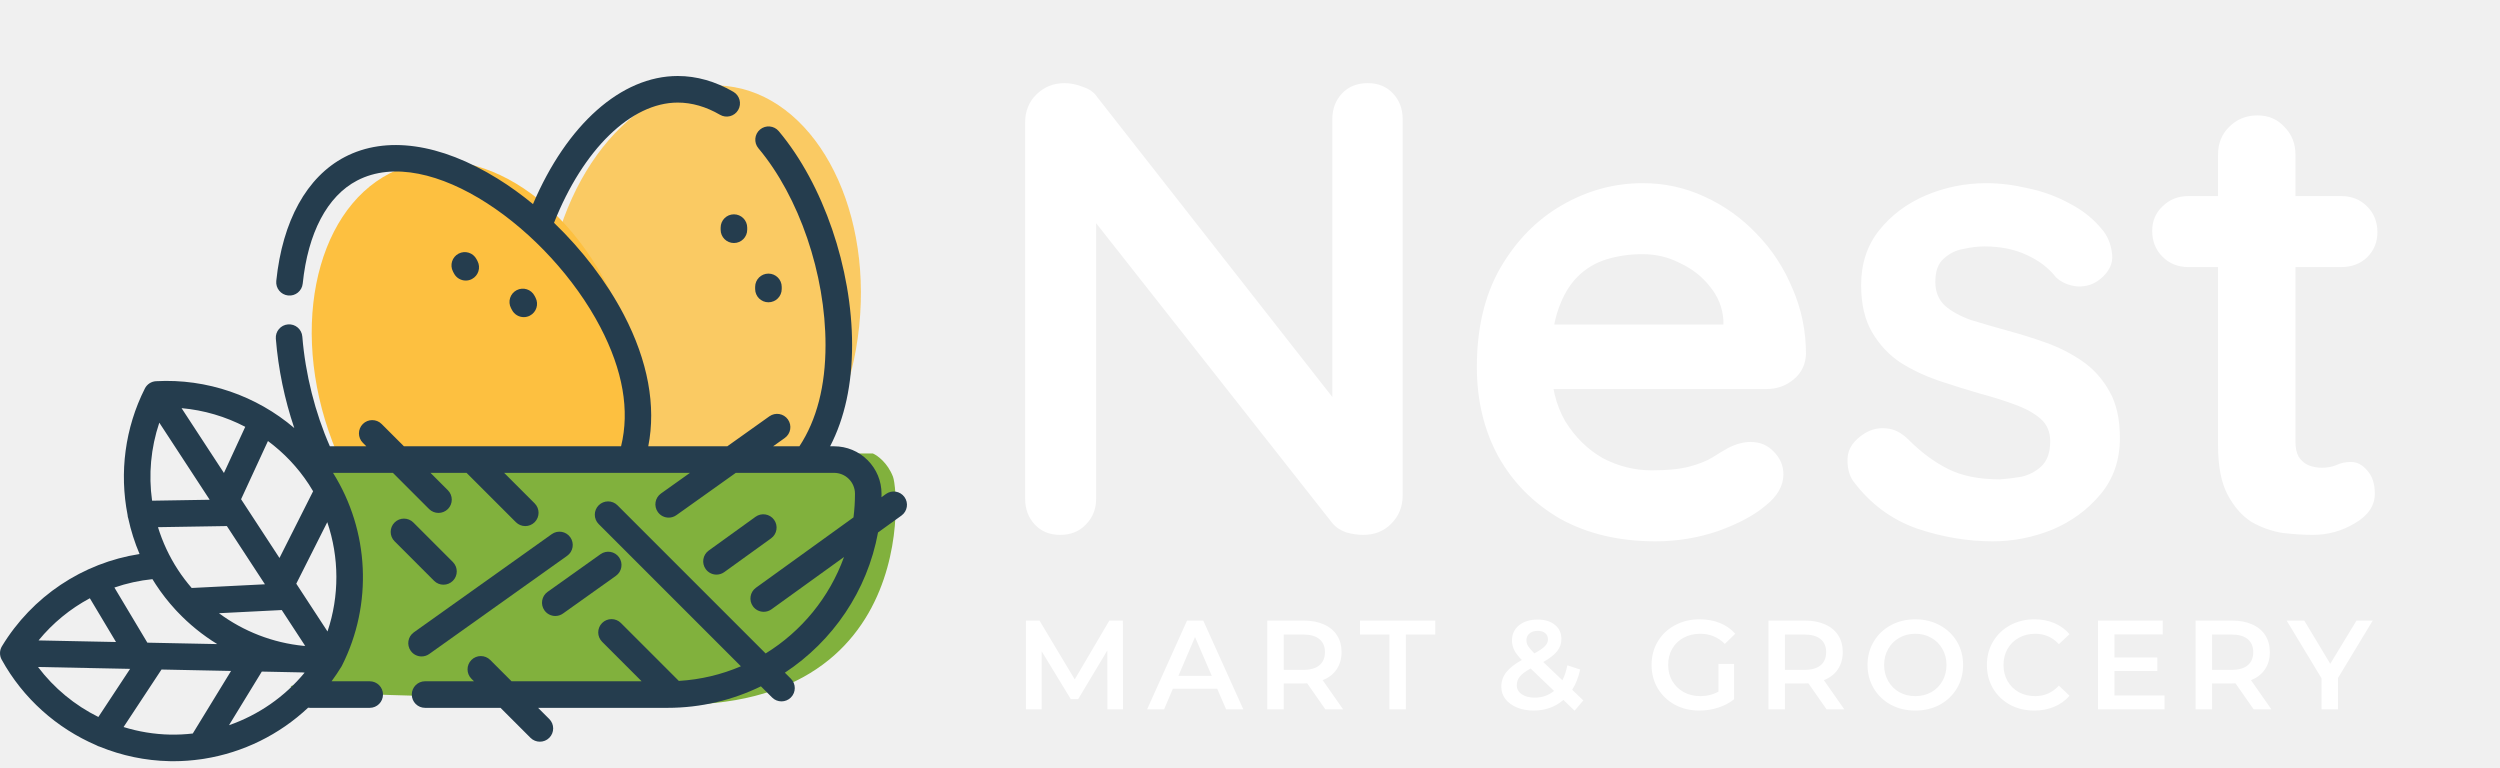
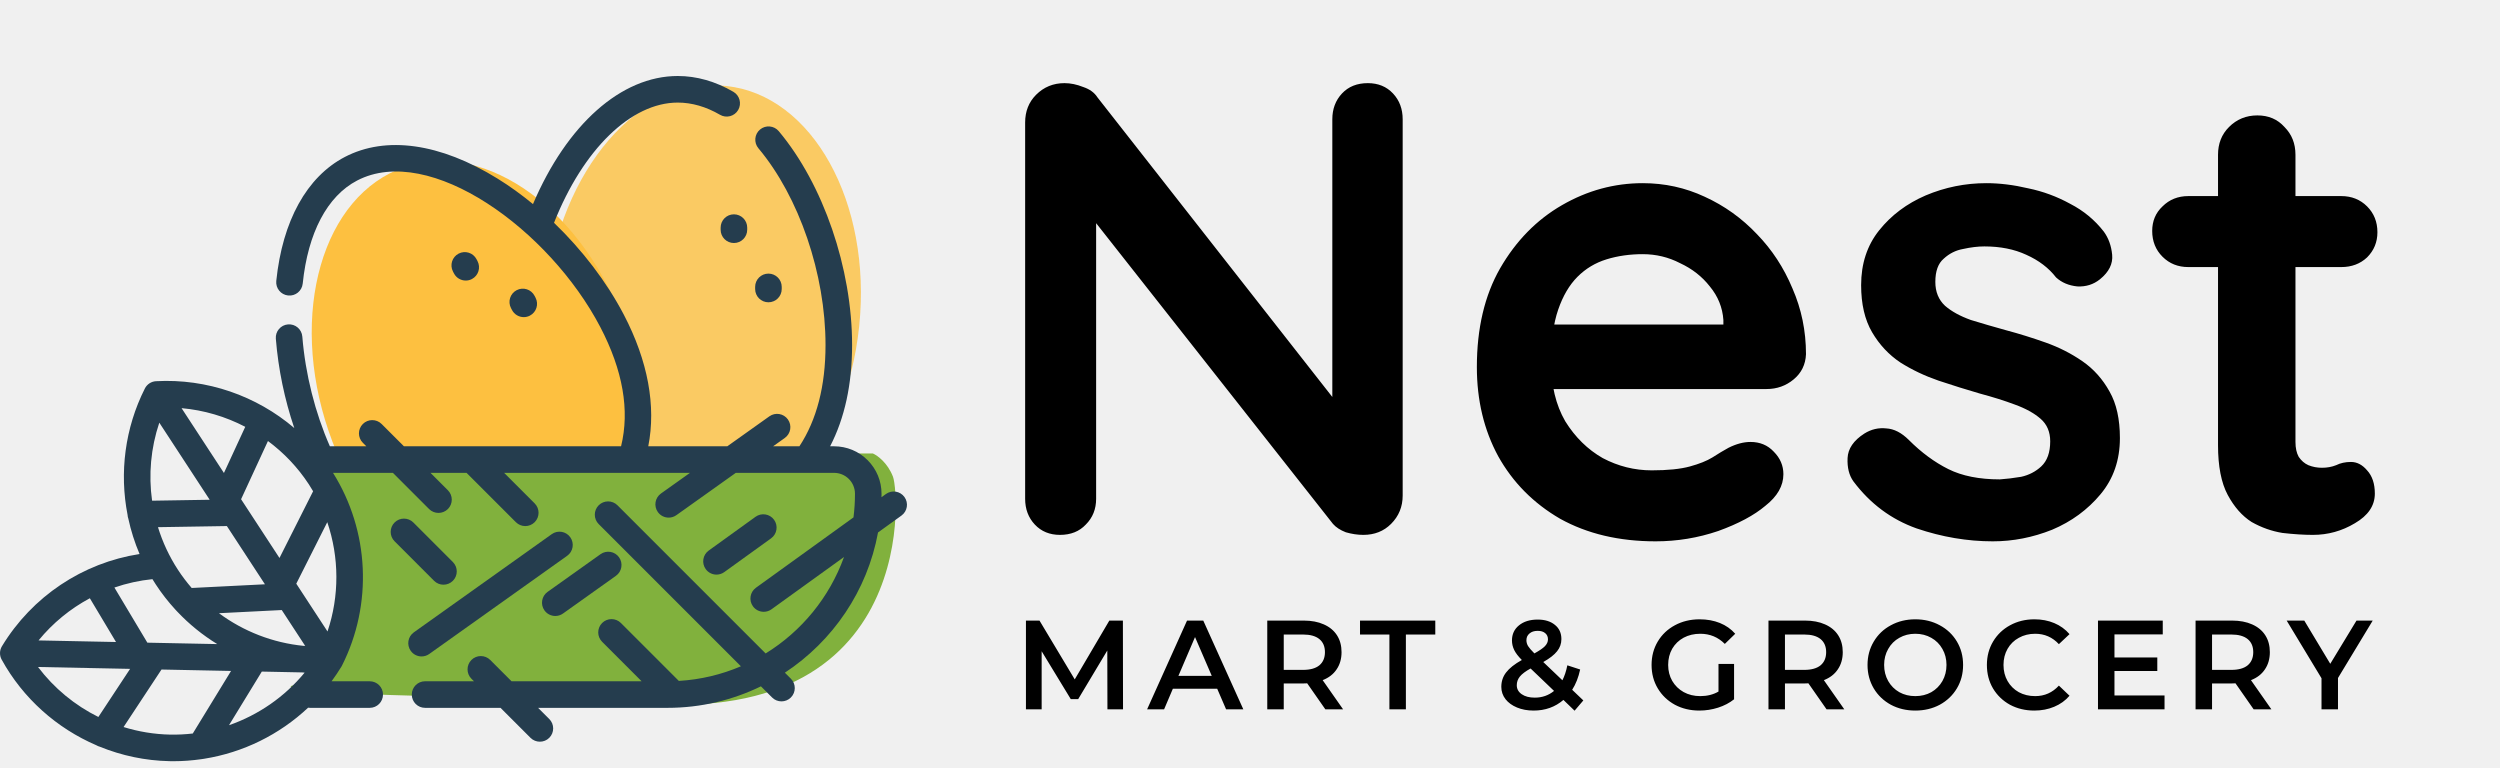
<svg xmlns="http://www.w3.org/2000/svg" width="215" height="66" viewBox="0 0 215 66" fill="none">
  <g clip-path="url(#clip0_199_5079)">
    <ellipse opacity="0.8" cx="60.443" cy="26.667" rx="13.519" ry="19.377" transform="rotate(5.91321 60.4428 26.6666)" fill="#FDC040" />
    <ellipse cx="41.055" cy="32.706" rx="13.519" ry="19.377" transform="rotate(-18.8509 41.0546 32.7057)" fill="#FDC040" />
    <path d="M27 39H75.071C75.455 39.167 76.337 39.8 76.797 41C77.373 42.5 79 64.5 51.5 60C29.862 60 24.813 59.333 25.005 59C29 58 29.5 54 30 51C30.5 48 27 39 27 39Z" fill="#81B13D" />
    <path d="M63.117 18.432C62.486 18.432 61.975 18.944 61.975 19.575V19.757C61.975 20.389 62.486 20.9 63.117 20.9C63.748 20.9 64.26 20.389 64.26 19.757V19.575C64.26 18.944 63.748 18.432 63.117 18.432Z" fill="#253D4E" />
    <path d="M66.085 23.53C65.454 23.53 64.942 24.041 64.942 24.672V24.855C64.942 25.486 65.454 25.997 66.085 25.997C66.716 25.997 67.228 25.486 67.228 24.855V24.672C67.228 24.041 66.716 23.53 66.085 23.53Z" fill="#253D4E" />
    <path d="M41.067 22.457L40.982 22.295C40.69 21.735 40 21.518 39.441 21.811C38.881 22.103 38.665 22.793 38.957 23.352L39.041 23.514C39.245 23.905 39.643 24.128 40.055 24.128C40.233 24.128 40.414 24.087 40.583 23.998C41.142 23.706 41.359 23.016 41.067 22.457Z" fill="#253D4E" />
    <path d="M46.057 25.602L45.972 25.44C45.68 24.88 44.99 24.663 44.431 24.956C43.871 25.248 43.654 25.938 43.946 26.497L44.031 26.659C44.235 27.05 44.633 27.273 45.045 27.273C45.223 27.273 45.404 27.232 45.572 27.143C46.132 26.851 46.349 26.161 46.057 25.602Z" fill="#253D4E" />
    <path d="M38.947 48.334L35.549 44.935C35.102 44.489 34.379 44.489 33.933 44.935C33.487 45.381 33.487 46.105 33.933 46.551L37.331 49.95C37.554 50.173 37.847 50.284 38.139 50.284C38.431 50.284 38.724 50.173 38.947 49.95C39.393 49.503 39.393 48.78 38.947 48.334Z" fill="#253D4E" />
    <path d="M49.045 46.205C48.68 45.691 47.967 45.57 47.452 45.936L35.591 54.381C35.077 54.746 34.957 55.46 35.323 55.974C35.546 56.287 35.898 56.454 36.255 56.454C36.484 56.454 36.716 56.385 36.916 56.242L48.777 47.798C49.291 47.432 49.411 46.719 49.045 46.205Z" fill="#253D4E" />
    <path d="M53.239 47.928C52.873 47.414 52.16 47.294 51.645 47.66L47.092 50.901C46.578 51.267 46.458 51.981 46.824 52.495C47.047 52.808 47.399 52.975 47.756 52.975C47.985 52.975 48.217 52.906 48.418 52.763L52.97 49.521C53.484 49.156 53.604 48.442 53.239 47.928Z" fill="#253D4E" />
    <path d="M77.784 42.744C77.415 42.232 76.701 42.116 76.189 42.485L75.808 42.76C75.81 42.662 75.812 42.564 75.812 42.466C75.812 41.376 75.388 40.35 74.616 39.575C73.844 38.805 72.818 38.381 71.728 38.381H71.39C72.644 35.958 73.28 33.041 73.28 29.673C73.28 23.068 70.804 15.848 66.973 11.28C66.567 10.797 65.847 10.734 65.363 11.139C64.88 11.545 64.817 12.266 65.222 12.749C68.729 16.93 70.995 23.573 70.995 29.673C70.995 33.188 70.24 36.114 68.749 38.381H66.487L67.492 37.666C68.007 37.3 68.126 36.586 67.76 36.072C67.395 35.558 66.681 35.438 66.167 35.804L62.547 38.381H55.751C56.436 34.912 55.722 31.036 53.653 27.071C52.171 24.234 50.066 21.488 47.646 19.162C50.139 12.856 54.265 8.822 58.286 8.822C59.5 8.822 60.724 9.175 61.922 9.872C62.468 10.189 63.167 10.004 63.484 9.458C63.801 8.913 63.616 8.213 63.071 7.896C61.519 6.994 59.909 6.536 58.286 6.536C53.422 6.536 48.745 10.716 45.837 17.552C44.846 16.737 43.82 15.995 42.774 15.35C37.852 12.31 33.191 11.654 29.65 13.502C26.384 15.209 24.293 18.993 23.76 24.158C23.695 24.786 24.151 25.347 24.779 25.412C25.408 25.478 25.968 25.02 26.033 24.393C26.484 20.016 28.145 16.867 30.708 15.528C36.949 12.27 47.255 19.757 51.627 28.129C53.571 31.853 54.169 35.297 53.412 38.381H40.602C40.599 38.381 40.596 38.381 40.593 38.381H34.738L32.82 36.464C32.374 36.018 31.65 36.018 31.204 36.464C30.758 36.91 30.758 37.633 31.204 38.08L31.506 38.381H28.369C27.096 35.489 26.259 32.167 26 28.945C25.949 28.316 25.399 27.846 24.77 27.898C24.14 27.948 23.672 28.499 23.722 29.128C23.933 31.747 24.474 34.352 25.308 36.811C22.051 34.036 17.798 32.545 13.418 32.783C13.01 32.805 12.645 33.044 12.46 33.408C10.742 36.811 10.259 40.651 10.972 44.288C10.978 44.398 11 44.504 11.036 44.603C11.26 45.641 11.583 46.66 12.002 47.646C7.111 48.405 2.769 51.287 0.165 55.581C-0.046 55.931 -0.055 56.367 0.142 56.725C1.983 60.066 4.885 62.633 8.294 64.096C8.385 64.149 8.48 64.19 8.578 64.216C10.461 64.983 12.491 65.417 14.579 65.46C14.693 65.463 14.806 65.464 14.921 65.464C15.733 65.464 16.538 65.402 17.332 65.287C17.406 65.282 17.481 65.273 17.553 65.254C20.911 64.72 24.033 63.178 26.498 60.861C26.554 60.869 26.611 60.875 26.669 60.875H31.796C32.427 60.875 32.938 60.364 32.938 59.732C32.938 59.101 32.427 58.59 31.796 58.59H28.515C28.815 58.183 29.099 57.763 29.364 57.326C29.372 57.313 29.378 57.299 29.386 57.285C29.393 57.273 29.401 57.262 29.407 57.249C32.069 51.977 31.767 45.653 28.64 40.666H33.791L36.901 43.777C37.125 44 37.417 44.111 37.709 44.111C38.002 44.111 38.294 44 38.518 43.777C38.964 43.331 38.964 42.607 38.518 42.161L37.023 40.666H40.124L44.366 44.908C44.589 45.131 44.882 45.243 45.174 45.243C45.466 45.243 45.759 45.131 45.982 44.908C46.428 44.462 46.428 43.738 45.982 43.292L43.356 40.666H54.271C54.272 40.666 54.273 40.667 54.275 40.667C54.276 40.667 54.277 40.666 54.278 40.666H59.338L56.843 42.442C56.329 42.808 56.209 43.522 56.575 44.036C56.798 44.349 57.15 44.516 57.507 44.516C57.736 44.516 57.968 44.447 58.169 44.304L63.278 40.666H69.345C69.345 40.666 69.346 40.666 69.347 40.666C69.347 40.666 69.348 40.666 69.349 40.666H71.729C72.209 40.666 72.662 40.853 73.001 41.191C73.341 41.532 73.528 41.985 73.528 42.465C73.528 43.153 73.484 43.831 73.4 44.496L65.011 50.546C64.499 50.915 64.383 51.629 64.752 52.141C64.976 52.451 65.325 52.615 65.68 52.615C65.912 52.615 66.145 52.545 66.347 52.4L72.584 47.903C71.338 51.37 68.936 54.29 65.845 56.197L53.103 43.455C52.657 43.009 51.934 43.009 51.487 43.455C51.041 43.902 51.041 44.625 51.487 45.071L63.717 57.301C62.061 58.009 60.263 58.446 58.38 58.559L53.398 53.578C52.952 53.132 52.229 53.132 51.782 53.578C51.336 54.024 51.336 54.748 51.783 55.194L55.178 58.589H43.992L42.159 56.756C41.713 56.31 40.99 56.31 40.543 56.756C40.097 57.203 40.097 57.926 40.543 58.372L40.761 58.589H36.556C35.925 58.589 35.413 59.101 35.413 59.732C35.413 60.363 35.925 60.875 36.556 60.875H43.045L45.622 63.452C45.845 63.675 46.138 63.786 46.43 63.786C46.722 63.786 47.015 63.675 47.238 63.452C47.684 63.005 47.684 62.282 47.238 61.836L46.277 60.875H57.401C60.282 60.875 63.01 60.209 65.44 59.025L66.4 59.984C66.623 60.208 66.915 60.319 67.208 60.319C67.5 60.319 67.793 60.208 68.016 59.984C68.462 59.538 68.462 58.815 68.016 58.368L67.499 57.851C71.618 55.139 74.589 50.82 75.51 45.792L77.526 44.339C78.037 43.97 78.153 43.256 77.784 42.744ZM26.56 41.651C26.688 41.847 26.809 42.047 26.927 42.248L24.035 47.986L20.733 42.933L23.044 37.928C24.409 38.939 25.606 40.192 26.56 41.651ZM22.784 50.249L16.485 50.566C16.06 50.076 15.665 49.556 15.306 49.006C14.554 47.856 13.981 46.62 13.586 45.337L19.511 45.241L22.784 50.249ZM21.091 36.706L19.258 40.676L15.614 35.101C17.541 35.272 19.401 35.825 21.091 36.706ZM13.7 36.35L18.033 42.979L13.079 43.06C12.765 40.823 12.969 38.522 13.7 36.35ZM13.11 49.807C13.202 49.958 13.296 50.108 13.393 50.256C13.9 51.033 14.468 51.758 15.086 52.43C15.131 52.489 15.182 52.543 15.237 52.592C16.263 53.679 17.424 54.619 18.684 55.392L12.673 55.269L9.839 50.528C10.888 50.166 11.985 49.922 13.11 49.807ZM7.727 51.449L9.977 55.213L3.315 55.076C4.543 53.577 6.045 52.348 7.727 51.449ZM8.46 61.66C6.436 60.656 4.65 59.19 3.27 57.361L11.188 57.523L8.46 61.66ZM16.579 63.082C15.935 63.156 15.282 63.189 14.625 63.176C13.252 63.147 11.908 62.923 10.627 62.525L13.889 57.579L19.87 57.702L16.579 63.082ZM19.694 62.368L22.516 57.756L25.985 57.828C26.056 57.834 26.127 57.839 26.199 57.845C24.48 59.932 22.218 61.491 19.694 62.368ZM26.118 55.545C23.467 55.285 20.946 54.302 18.83 52.736L24.231 52.464L26.246 55.548L26.118 55.545ZM28.166 54.307L25.48 50.197L28.146 44.907C29.177 47.936 29.195 51.25 28.166 54.307Z" fill="#253D4E" />
    <path d="M66.571 44.703C66.202 44.191 65.488 44.075 64.976 44.444L60.95 47.347C60.438 47.717 60.322 48.431 60.691 48.943C60.915 49.252 61.264 49.417 61.619 49.417C61.851 49.417 62.084 49.347 62.287 49.201L66.313 46.298C66.825 45.929 66.94 45.215 66.571 44.703Z" fill="#253D4E" />
  </g>
-   <path d="M95.239 61L95.228 55.942L92.722 60.128H92.089L89.582 56.008V61H88.231V53.37H89.397L92.427 58.428L95.403 53.37H96.569L96.58 61H95.239ZM104.68 59.234H100.865L100.113 61H98.652L102.085 53.37H103.481L106.925 61H105.443L104.68 59.234ZM104.211 58.122L102.772 54.787L101.344 58.122H104.211ZM113.978 61L112.419 58.766C112.353 58.773 112.255 58.776 112.125 58.776H110.402V61H108.985V53.37H112.125C112.786 53.37 113.36 53.479 113.847 53.697C114.341 53.915 114.719 54.227 114.98 54.634C115.242 55.041 115.373 55.525 115.373 56.084C115.373 56.658 115.231 57.152 114.948 57.566C114.672 57.981 114.272 58.289 113.749 58.493L115.504 61H113.978ZM113.945 56.084C113.945 55.597 113.785 55.223 113.465 54.961C113.146 54.7 112.677 54.569 112.059 54.569H110.402V57.61H112.059C112.677 57.61 113.146 57.479 113.465 57.218C113.785 56.949 113.945 56.571 113.945 56.084ZM119.489 54.569H116.961V53.37H123.435V54.569H120.906V61H119.489V54.569ZM135.414 61.12L134.454 60.193C133.742 60.804 132.888 61.109 131.893 61.109C131.362 61.109 130.886 61.022 130.465 60.847C130.044 60.673 129.713 60.433 129.473 60.128C129.233 59.816 129.113 59.463 129.113 59.071C129.113 58.598 129.251 58.184 129.528 57.828C129.804 57.465 130.254 57.109 130.879 56.76C130.574 56.455 130.356 56.171 130.225 55.91C130.094 55.641 130.029 55.365 130.029 55.081C130.029 54.544 130.229 54.111 130.629 53.784C131.035 53.45 131.573 53.283 132.242 53.283C132.859 53.283 133.354 53.435 133.724 53.741C134.095 54.038 134.28 54.446 134.28 54.961C134.28 55.354 134.156 55.703 133.909 56.008C133.67 56.313 133.274 56.622 132.721 56.934L134.367 58.504C134.549 58.148 134.691 57.719 134.792 57.218L135.893 57.577C135.748 58.253 135.519 58.834 135.207 59.321L136.166 60.237L135.414 61.12ZM132.242 54.253C131.944 54.253 131.708 54.329 131.533 54.482C131.359 54.627 131.272 54.82 131.272 55.059C131.272 55.234 131.319 55.401 131.413 55.561C131.508 55.714 131.689 55.924 131.958 56.193C132.394 55.953 132.696 55.746 132.863 55.572C133.037 55.39 133.125 55.194 133.125 54.983C133.125 54.758 133.045 54.58 132.885 54.449C132.732 54.318 132.518 54.253 132.242 54.253ZM131.991 59.997C132.623 59.997 133.175 59.805 133.648 59.419L131.631 57.49C131.195 57.73 130.886 57.962 130.705 58.188C130.53 58.406 130.443 58.653 130.443 58.929C130.443 59.249 130.585 59.507 130.868 59.703C131.152 59.899 131.526 59.997 131.991 59.997ZM147.79 57.098H149.13V60.139C148.738 60.451 148.28 60.691 147.757 60.858C147.234 61.025 146.696 61.109 146.144 61.109C145.366 61.109 144.665 60.942 144.04 60.608C143.415 60.266 142.925 59.797 142.569 59.202C142.213 58.606 142.035 57.934 142.035 57.185C142.035 56.437 142.213 55.764 142.569 55.169C142.925 54.573 143.415 54.108 144.04 53.773C144.672 53.432 145.381 53.261 146.166 53.261C146.805 53.261 147.386 53.366 147.91 53.577C148.433 53.788 148.872 54.097 149.229 54.504L148.335 55.376C147.753 54.794 147.052 54.504 146.231 54.504C145.693 54.504 145.214 54.616 144.792 54.842C144.378 55.067 144.051 55.383 143.811 55.79C143.579 56.197 143.462 56.662 143.462 57.185C143.462 57.694 143.579 58.151 143.811 58.558C144.051 58.965 144.378 59.285 144.792 59.518C145.214 59.75 145.69 59.866 146.22 59.866C146.816 59.866 147.339 59.736 147.79 59.474V57.098ZM157.082 61L155.523 58.766C155.457 58.773 155.359 58.776 155.229 58.776H153.506V61H152.089V53.37H155.229C155.89 53.37 156.464 53.479 156.951 53.697C157.445 53.915 157.823 54.227 158.084 54.634C158.346 55.041 158.477 55.525 158.477 56.084C158.477 56.658 158.335 57.152 158.052 57.566C157.775 57.981 157.376 58.289 156.853 58.493L158.608 61H157.082ZM157.049 56.084C157.049 55.597 156.889 55.223 156.569 54.961C156.249 54.7 155.781 54.569 155.163 54.569H153.506V57.61H155.163C155.781 57.61 156.249 57.479 156.569 57.218C156.889 56.949 157.049 56.571 157.049 56.084ZM164.716 61.109C163.939 61.109 163.238 60.942 162.613 60.608C161.988 60.266 161.497 59.797 161.141 59.202C160.785 58.598 160.607 57.926 160.607 57.185C160.607 56.444 160.785 55.775 161.141 55.179C161.497 54.576 161.988 54.108 162.613 53.773C163.238 53.432 163.939 53.261 164.716 53.261C165.494 53.261 166.195 53.432 166.82 53.773C167.445 54.108 167.936 54.573 168.292 55.169C168.648 55.764 168.826 56.437 168.826 57.185C168.826 57.934 168.648 58.606 168.292 59.202C167.936 59.797 167.445 60.266 166.82 60.608C166.195 60.942 165.494 61.109 164.716 61.109ZM164.716 59.866C165.225 59.866 165.683 59.754 166.09 59.529C166.497 59.296 166.816 58.976 167.049 58.569C167.282 58.155 167.398 57.694 167.398 57.185C167.398 56.676 167.282 56.218 167.049 55.812C166.816 55.397 166.497 55.078 166.09 54.852C165.683 54.62 165.225 54.504 164.716 54.504C164.208 54.504 163.75 54.62 163.343 54.852C162.936 55.078 162.616 55.397 162.384 55.812C162.151 56.218 162.035 56.676 162.035 57.185C162.035 57.694 162.151 58.155 162.384 58.569C162.616 58.976 162.936 59.296 163.343 59.529C163.75 59.754 164.208 59.866 164.716 59.866ZM174.949 61.109C174.179 61.109 173.481 60.942 172.856 60.608C172.239 60.266 171.752 59.797 171.396 59.202C171.047 58.606 170.873 57.934 170.873 57.185C170.873 56.437 171.051 55.764 171.407 55.169C171.763 54.573 172.25 54.108 172.867 53.773C173.492 53.432 174.19 53.261 174.96 53.261C175.585 53.261 176.156 53.37 176.671 53.588C177.187 53.806 177.623 54.122 177.979 54.536L177.064 55.397C176.512 54.801 175.832 54.504 175.026 54.504C174.502 54.504 174.034 54.62 173.619 54.852C173.205 55.078 172.882 55.394 172.649 55.801C172.417 56.208 172.301 56.669 172.301 57.185C172.301 57.701 172.417 58.162 172.649 58.569C172.882 58.976 173.205 59.296 173.619 59.529C174.034 59.754 174.502 59.866 175.026 59.866C175.832 59.866 176.512 59.565 177.064 58.962L177.979 59.834C177.623 60.248 177.184 60.564 176.661 60.782C176.145 61 175.574 61.109 174.949 61.109ZM186.15 59.812V61H180.427V53.37H185.997V54.558H181.844V56.542H185.528V57.708H181.844V59.812H186.15ZM193.812 61L192.253 58.766C192.187 58.773 192.089 58.776 191.959 58.776H190.236V61H188.819V53.37H191.959C192.62 53.37 193.194 53.479 193.681 53.697C194.175 53.915 194.553 54.227 194.814 54.634C195.076 55.041 195.207 55.525 195.207 56.084C195.207 56.658 195.065 57.152 194.782 57.566C194.506 57.981 194.106 58.289 193.583 58.493L195.338 61H193.812ZM193.779 56.084C193.779 55.597 193.619 55.223 193.299 54.961C192.98 54.7 192.511 54.569 191.893 54.569H190.236V57.61H191.893C192.511 57.61 192.98 57.479 193.299 57.218C193.619 56.949 193.779 56.571 193.779 56.084ZM201.067 58.308V61H199.65V58.33L196.653 53.37H198.168L200.403 57.087L202.659 53.37H204.054L201.067 58.308Z" fill="white" />
-   <path d="M117.633 7.15C118.521 7.15 119.243 7.446 119.798 8.038C120.353 8.63 120.63 9.37 120.63 10.258V42.614C120.63 43.577 120.297 44.391 119.631 45.056C119.002 45.685 118.207 46 117.245 46C116.764 46 116.264 45.926 115.746 45.778C115.265 45.593 114.895 45.352 114.636 45.056L92.825 17.362L94.267 16.474V42.892C94.267 43.78 93.972 44.52 93.379 45.112C92.825 45.704 92.085 46 91.159 46C90.272 46 89.55 45.704 88.995 45.112C88.44 44.52 88.162 43.78 88.162 42.892V10.536C88.162 9.573 88.477 8.778 89.106 8.149C89.772 7.483 90.586 7.15 91.548 7.15C92.066 7.15 92.603 7.261 93.157 7.483C93.713 7.668 94.12 7.964 94.379 8.371L115.524 35.344L114.58 36.01V10.258C114.58 9.37 114.858 8.63 115.413 8.038C115.968 7.446 116.708 7.15 117.633 7.15ZM142.383 46.555C139.238 46.555 136.5 45.907 134.169 44.612C131.875 43.281 130.099 41.486 128.841 39.229C127.62 36.972 127.01 34.419 127.01 31.57C127.01 28.24 127.676 25.41 129.008 23.078C130.377 20.71 132.153 18.898 134.336 17.64C136.519 16.381 138.831 15.752 141.273 15.752C143.16 15.752 144.936 16.141 146.601 16.918C148.303 17.695 149.802 18.768 151.097 20.137C152.392 21.469 153.409 23.023 154.149 24.799C154.926 26.575 155.315 28.462 155.315 30.46C155.278 31.348 154.926 32.069 154.26 32.624C153.594 33.179 152.817 33.457 151.929 33.457H130.728L129.063 27.907H149.432L148.211 29.017V27.518C148.137 26.445 147.748 25.483 147.045 24.633C146.379 23.782 145.528 23.116 144.492 22.634C143.493 22.116 142.42 21.858 141.273 21.858C140.163 21.858 139.127 22.006 138.165 22.302C137.203 22.598 136.371 23.097 135.668 23.8C134.965 24.503 134.41 25.447 134.003 26.631C133.596 27.814 133.392 29.313 133.392 31.126C133.392 33.124 133.799 34.826 134.613 36.232C135.464 37.601 136.537 38.656 137.832 39.395C139.164 40.099 140.57 40.45 142.05 40.45C143.419 40.45 144.511 40.339 145.325 40.117C146.139 39.895 146.786 39.636 147.267 39.34C147.785 39.007 148.248 38.73 148.655 38.508C149.321 38.175 149.95 38.008 150.542 38.008C151.356 38.008 152.022 38.285 152.54 38.84C153.095 39.395 153.372 40.043 153.372 40.783C153.372 41.782 152.854 42.688 151.818 43.502C150.856 44.316 149.506 45.038 147.767 45.667C146.028 46.259 144.233 46.555 142.383 46.555ZM159.391 41.394C159.021 40.876 158.854 40.209 158.891 39.395C158.928 38.581 159.409 37.879 160.334 37.286C160.926 36.916 161.555 36.769 162.221 36.843C162.887 36.88 163.535 37.212 164.164 37.842C165.237 38.914 166.365 39.747 167.549 40.339C168.733 40.931 170.213 41.227 171.989 41.227C172.544 41.19 173.155 41.116 173.821 41.005C174.487 40.857 175.06 40.561 175.541 40.117C176.059 39.636 176.318 38.914 176.318 37.953C176.318 37.139 176.041 36.491 175.486 36.01C174.931 35.529 174.191 35.122 173.266 34.789C172.378 34.456 171.379 34.142 170.269 33.846C169.122 33.513 167.938 33.142 166.717 32.736C165.533 32.328 164.441 31.811 163.442 31.181C162.443 30.515 161.629 29.646 161 28.573C160.371 27.5 160.057 26.149 160.057 24.521C160.057 22.672 160.575 21.099 161.611 19.804C162.647 18.509 163.979 17.51 165.607 16.807C167.272 16.104 169.011 15.752 170.824 15.752C171.971 15.752 173.173 15.9 174.431 16.197C175.689 16.456 176.892 16.899 178.039 17.529C179.186 18.12 180.148 18.916 180.925 19.915C181.332 20.47 181.572 21.136 181.646 21.913C181.72 22.69 181.369 23.393 180.592 24.022C180.037 24.466 179.389 24.669 178.649 24.633C177.909 24.558 177.299 24.299 176.818 23.855C176.189 23.041 175.338 22.394 174.265 21.913C173.229 21.432 172.026 21.192 170.657 21.192C170.102 21.192 169.492 21.265 168.826 21.413C168.197 21.524 167.642 21.802 167.161 22.246C166.68 22.653 166.439 23.319 166.439 24.244C166.439 25.095 166.717 25.779 167.272 26.297C167.827 26.779 168.567 27.186 169.492 27.518C170.454 27.814 171.471 28.11 172.544 28.407C173.654 28.703 174.783 29.054 175.93 29.461C177.077 29.868 178.131 30.404 179.093 31.07C180.055 31.736 180.832 32.606 181.424 33.679C182.016 34.715 182.312 36.047 182.312 37.675C182.312 39.562 181.757 41.172 180.647 42.504C179.537 43.836 178.15 44.853 176.485 45.556C174.82 46.222 173.118 46.555 171.379 46.555C169.196 46.555 167.013 46.185 164.83 45.445C162.647 44.668 160.834 43.318 159.391 41.394ZM188.197 16.863H201.35C202.238 16.863 202.978 17.159 203.57 17.75C204.162 18.343 204.458 19.082 204.458 19.971C204.458 20.822 204.162 21.543 203.57 22.135C202.978 22.69 202.238 22.968 201.35 22.968H188.197C187.309 22.968 186.569 22.672 185.977 22.079C185.385 21.488 185.089 20.747 185.089 19.86C185.089 19.009 185.385 18.305 185.977 17.75C186.569 17.159 187.309 16.863 188.197 16.863ZM194.135 9.925C195.097 9.925 195.874 10.258 196.466 10.924C197.095 11.553 197.41 12.348 197.41 13.31V38.008C197.41 38.526 197.502 38.952 197.687 39.285C197.909 39.617 198.187 39.858 198.52 40.006C198.89 40.154 199.278 40.228 199.685 40.228C200.129 40.228 200.536 40.154 200.906 40.006C201.276 39.821 201.702 39.728 202.183 39.728C202.701 39.728 203.163 39.969 203.57 40.45C204.014 40.931 204.236 41.597 204.236 42.448C204.236 43.484 203.663 44.335 202.516 45.001C201.406 45.667 200.203 46 198.908 46C198.131 46 197.262 45.944 196.3 45.834C195.375 45.685 194.487 45.371 193.636 44.89C192.822 44.372 192.137 43.595 191.582 42.559C191.027 41.523 190.75 40.099 190.75 38.285V13.31C190.75 12.348 191.064 11.553 191.693 10.924C192.359 10.258 193.173 9.925 194.135 9.925Z" fill="white" />
+   <path d="M95.239 61L95.228 55.942L92.722 60.128H92.089L89.582 56.008V61H88.231V53.37H89.397L92.427 58.428L95.403 53.37H96.569L96.58 61H95.239ZM104.68 59.234H100.865L100.113 61H98.652L102.085 53.37H103.481L106.925 61H105.443L104.68 59.234ZM104.211 58.122L102.772 54.787L101.344 58.122H104.211ZM113.978 61L112.419 58.766C112.353 58.773 112.255 58.776 112.125 58.776H110.402V61H108.985V53.37H112.125C112.786 53.37 113.36 53.479 113.847 53.697C114.341 53.915 114.719 54.227 114.98 54.634C115.242 55.041 115.373 55.525 115.373 56.084C115.373 56.658 115.231 57.152 114.948 57.566C114.672 57.981 114.272 58.289 113.749 58.493L115.504 61H113.978ZM113.945 56.084C113.945 55.597 113.785 55.223 113.465 54.961C113.146 54.7 112.677 54.569 112.059 54.569H110.402V57.61H112.059C112.677 57.61 113.146 57.479 113.465 57.218C113.785 56.949 113.945 56.571 113.945 56.084ZM119.489 54.569H116.961V53.37H123.435V54.569H120.906V61H119.489V54.569ZM135.414 61.12L134.454 60.193C133.742 60.804 132.888 61.109 131.893 61.109C131.362 61.109 130.886 61.022 130.465 60.847C130.044 60.673 129.713 60.433 129.473 60.128C129.233 59.816 129.113 59.463 129.113 59.071C129.113 58.598 129.251 58.184 129.528 57.828C129.804 57.465 130.254 57.109 130.879 56.76C130.574 56.455 130.356 56.171 130.225 55.91C130.094 55.641 130.029 55.365 130.029 55.081C130.029 54.544 130.229 54.111 130.629 53.784C131.035 53.45 131.573 53.283 132.242 53.283C132.859 53.283 133.354 53.435 133.724 53.741C134.095 54.038 134.28 54.446 134.28 54.961C134.28 55.354 134.156 55.703 133.909 56.008C133.67 56.313 133.274 56.622 132.721 56.934L134.367 58.504C134.549 58.148 134.691 57.719 134.792 57.218L135.893 57.577C135.748 58.253 135.519 58.834 135.207 59.321L136.166 60.237L135.414 61.12ZM132.242 54.253C131.944 54.253 131.708 54.329 131.533 54.482C131.359 54.627 131.272 54.82 131.272 55.059C131.272 55.234 131.319 55.401 131.413 55.561C131.508 55.714 131.689 55.924 131.958 56.193C132.394 55.953 132.696 55.746 132.863 55.572C133.037 55.39 133.125 55.194 133.125 54.983C133.125 54.758 133.045 54.58 132.885 54.449C132.732 54.318 132.518 54.253 132.242 54.253ZM131.991 59.997C132.623 59.997 133.175 59.805 133.648 59.419L131.631 57.49C131.195 57.73 130.886 57.962 130.705 58.188C130.53 58.406 130.443 58.653 130.443 58.929C130.443 59.249 130.585 59.507 130.868 59.703C131.152 59.899 131.526 59.997 131.991 59.997ZM147.79 57.098H149.13V60.139C148.738 60.451 148.28 60.691 147.757 60.858C147.234 61.025 146.696 61.109 146.144 61.109C145.366 61.109 144.665 60.942 144.04 60.608C143.415 60.266 142.925 59.797 142.569 59.202C142.213 58.606 142.035 57.934 142.035 57.185C142.035 56.437 142.213 55.764 142.569 55.169C142.925 54.573 143.415 54.108 144.04 53.773C144.672 53.432 145.381 53.261 146.166 53.261C146.805 53.261 147.386 53.366 147.91 53.577C148.433 53.788 148.872 54.097 149.229 54.504L148.335 55.376C147.753 54.794 147.052 54.504 146.231 54.504C145.693 54.504 145.214 54.616 144.792 54.842C144.378 55.067 144.051 55.383 143.811 55.79C143.579 56.197 143.462 56.662 143.462 57.185C143.462 57.694 143.579 58.151 143.811 58.558C144.051 58.965 144.378 59.285 144.792 59.518C145.214 59.75 145.69 59.866 146.22 59.866C146.816 59.866 147.339 59.736 147.79 59.474V57.098ZM157.082 61L155.523 58.766C155.457 58.773 155.359 58.776 155.229 58.776H153.506V61H152.089V53.37H155.229C155.89 53.37 156.464 53.479 156.951 53.697C157.445 53.915 157.823 54.227 158.084 54.634C158.346 55.041 158.477 55.525 158.477 56.084C158.477 56.658 158.335 57.152 158.052 57.566C157.775 57.981 157.376 58.289 156.853 58.493L158.608 61H157.082ZM157.049 56.084C157.049 55.597 156.889 55.223 156.569 54.961C156.249 54.7 155.781 54.569 155.163 54.569H153.506V57.61H155.163C155.781 57.61 156.249 57.479 156.569 57.218C156.889 56.949 157.049 56.571 157.049 56.084ZM164.716 61.109C163.939 61.109 163.238 60.942 162.613 60.608C161.988 60.266 161.497 59.797 161.141 59.202C160.785 58.598 160.607 57.926 160.607 57.185C160.607 56.444 160.785 55.775 161.141 55.179C161.497 54.576 161.988 54.108 162.613 53.773C163.238 53.432 163.939 53.261 164.716 53.261C165.494 53.261 166.195 53.432 166.82 53.773C167.445 54.108 167.936 54.573 168.292 55.169C168.648 55.764 168.826 56.437 168.826 57.185C168.826 57.934 168.648 58.606 168.292 59.202C167.936 59.797 167.445 60.266 166.82 60.608C166.195 60.942 165.494 61.109 164.716 61.109ZM164.716 59.866C165.225 59.866 165.683 59.754 166.09 59.529C166.497 59.296 166.816 58.976 167.049 58.569C167.282 58.155 167.398 57.694 167.398 57.185C167.398 56.676 167.282 56.218 167.049 55.812C166.816 55.397 166.497 55.078 166.09 54.852C165.683 54.62 165.225 54.504 164.716 54.504C164.208 54.504 163.75 54.62 163.343 54.852C162.936 55.078 162.616 55.397 162.384 55.812C162.151 56.218 162.035 56.676 162.035 57.185C162.035 57.694 162.151 58.155 162.384 58.569C162.616 58.976 162.936 59.296 163.343 59.529C163.75 59.754 164.208 59.866 164.716 59.866ZM174.949 61.109C174.179 61.109 173.481 60.942 172.856 60.608C172.239 60.266 171.752 59.797 171.396 59.202C171.047 58.606 170.873 57.934 170.873 57.185C170.873 56.437 171.051 55.764 171.407 55.169C171.763 54.573 172.25 54.108 172.867 53.773C173.492 53.432 174.19 53.261 174.96 53.261C175.585 53.261 176.156 53.37 176.671 53.588C177.187 53.806 177.623 54.122 177.979 54.536L177.064 55.397C176.512 54.801 175.832 54.504 175.026 54.504C174.502 54.504 174.034 54.62 173.619 54.852C173.205 55.078 172.882 55.394 172.649 55.801C172.417 56.208 172.301 56.669 172.301 57.185C172.301 57.701 172.417 58.162 172.649 58.569C172.882 58.976 173.205 59.296 173.619 59.529C174.034 59.754 174.502 59.866 175.026 59.866C175.832 59.866 176.512 59.565 177.064 58.962L177.979 59.834C177.623 60.248 177.184 60.564 176.661 60.782C176.145 61 175.574 61.109 174.949 61.109ZM186.15 59.812V61H180.427V53.37H185.997V54.558H181.844V56.542H185.528V57.708H181.844V59.812H186.15ZM193.812 61L192.253 58.766C192.187 58.773 192.089 58.776 191.959 58.776H190.236V61H188.819V53.37H191.959C192.62 53.37 193.194 53.479 193.681 53.697C194.175 53.915 194.553 54.227 194.814 54.634C195.076 55.041 195.207 55.525 195.207 56.084C195.207 56.658 195.065 57.152 194.782 57.566C194.506 57.981 194.106 58.289 193.583 58.493L195.338 61H193.812ZM193.779 56.084C193.779 55.597 193.619 55.223 193.299 54.961C192.98 54.7 192.511 54.569 191.893 54.569H190.236V57.61H191.893C192.511 57.61 192.98 57.479 193.299 57.218C193.619 56.949 193.779 56.571 193.779 56.084ZM201.067 58.308V61H199.65V58.33L196.653 53.37H198.168L200.403 57.087L202.659 53.37H204.054L201.067 58.308Z" fill="black" />
+   <path d="M117.633 7.15C118.521 7.15 119.243 7.446 119.798 8.038C120.353 8.63 120.63 9.37 120.63 10.258V42.614C120.63 43.577 120.297 44.391 119.631 45.056C119.002 45.685 118.207 46 117.245 46C116.764 46 116.264 45.926 115.746 45.778C115.265 45.593 114.895 45.352 114.636 45.056L92.825 17.362L94.267 16.474V42.892C94.267 43.78 93.972 44.52 93.379 45.112C92.825 45.704 92.085 46 91.159 46C90.272 46 89.55 45.704 88.995 45.112C88.44 44.52 88.162 43.78 88.162 42.892V10.536C88.162 9.573 88.477 8.778 89.106 8.149C89.772 7.483 90.586 7.15 91.548 7.15C92.066 7.15 92.603 7.261 93.157 7.483C93.713 7.668 94.12 7.964 94.379 8.371L115.524 35.344L114.58 36.01V10.258C114.58 9.37 114.858 8.63 115.413 8.038C115.968 7.446 116.708 7.15 117.633 7.15ZM142.383 46.555C139.238 46.555 136.5 45.907 134.169 44.612C131.875 43.281 130.099 41.486 128.841 39.229C127.62 36.972 127.01 34.419 127.01 31.57C127.01 28.24 127.676 25.41 129.008 23.078C130.377 20.71 132.153 18.898 134.336 17.64C136.519 16.381 138.831 15.752 141.273 15.752C143.16 15.752 144.936 16.141 146.601 16.918C148.303 17.695 149.802 18.768 151.097 20.137C152.392 21.469 153.409 23.023 154.149 24.799C154.926 26.575 155.315 28.462 155.315 30.46C155.278 31.348 154.926 32.069 154.26 32.624C153.594 33.179 152.817 33.457 151.929 33.457H130.728L129.063 27.907H149.432L148.211 29.017V27.518C148.137 26.445 147.748 25.483 147.045 24.633C146.379 23.782 145.528 23.116 144.492 22.634C143.493 22.116 142.42 21.858 141.273 21.858C140.163 21.858 139.127 22.006 138.165 22.302C137.203 22.598 136.371 23.097 135.668 23.8C134.965 24.503 134.41 25.447 134.003 26.631C133.596 27.814 133.392 29.313 133.392 31.126C133.392 33.124 133.799 34.826 134.613 36.232C135.464 37.601 136.537 38.656 137.832 39.395C139.164 40.099 140.57 40.45 142.05 40.45C143.419 40.45 144.511 40.339 145.325 40.117C146.139 39.895 146.786 39.636 147.267 39.34C147.785 39.007 148.248 38.73 148.655 38.508C149.321 38.175 149.95 38.008 150.542 38.008C151.356 38.008 152.022 38.285 152.54 38.84C153.095 39.395 153.372 40.043 153.372 40.783C153.372 41.782 152.854 42.688 151.818 43.502C150.856 44.316 149.506 45.038 147.767 45.667C146.028 46.259 144.233 46.555 142.383 46.555ZM159.391 41.394C159.021 40.876 158.854 40.209 158.891 39.395C158.928 38.581 159.409 37.879 160.334 37.286C160.926 36.916 161.555 36.769 162.221 36.843C162.887 36.88 163.535 37.212 164.164 37.842C165.237 38.914 166.365 39.747 167.549 40.339C168.733 40.931 170.213 41.227 171.989 41.227C172.544 41.19 173.155 41.116 173.821 41.005C174.487 40.857 175.06 40.561 175.541 40.117C176.059 39.636 176.318 38.914 176.318 37.953C176.318 37.139 176.041 36.491 175.486 36.01C174.931 35.529 174.191 35.122 173.266 34.789C172.378 34.456 171.379 34.142 170.269 33.846C169.122 33.513 167.938 33.142 166.717 32.736C165.533 32.328 164.441 31.811 163.442 31.181C162.443 30.515 161.629 29.646 161 28.573C160.371 27.5 160.057 26.149 160.057 24.521C160.057 22.672 160.575 21.099 161.611 19.804C162.647 18.509 163.979 17.51 165.607 16.807C167.272 16.104 169.011 15.752 170.824 15.752C171.971 15.752 173.173 15.9 174.431 16.197C175.689 16.456 176.892 16.899 178.039 17.529C179.186 18.12 180.148 18.916 180.925 19.915C181.332 20.47 181.572 21.136 181.646 21.913C181.72 22.69 181.369 23.393 180.592 24.022C180.037 24.466 179.389 24.669 178.649 24.633C177.909 24.558 177.299 24.299 176.818 23.855C176.189 23.041 175.338 22.394 174.265 21.913C173.229 21.432 172.026 21.192 170.657 21.192C170.102 21.192 169.492 21.265 168.826 21.413C168.197 21.524 167.642 21.802 167.161 22.246C166.68 22.653 166.439 23.319 166.439 24.244C166.439 25.095 166.717 25.779 167.272 26.297C167.827 26.779 168.567 27.186 169.492 27.518C170.454 27.814 171.471 28.11 172.544 28.407C173.654 28.703 174.783 29.054 175.93 29.461C177.077 29.868 178.131 30.404 179.093 31.07C180.055 31.736 180.832 32.606 181.424 33.679C182.016 34.715 182.312 36.047 182.312 37.675C182.312 39.562 181.757 41.172 180.647 42.504C179.537 43.836 178.15 44.853 176.485 45.556C174.82 46.222 173.118 46.555 171.379 46.555C169.196 46.555 167.013 46.185 164.83 45.445C162.647 44.668 160.834 43.318 159.391 41.394ZM188.197 16.863H201.35C202.238 16.863 202.978 17.159 203.57 17.75C204.162 18.343 204.458 19.082 204.458 19.971C204.458 20.822 204.162 21.543 203.57 22.135C202.978 22.69 202.238 22.968 201.35 22.968H188.197C187.309 22.968 186.569 22.672 185.977 22.079C185.385 21.488 185.089 20.747 185.089 19.86C185.089 19.009 185.385 18.305 185.977 17.75C186.569 17.159 187.309 16.863 188.197 16.863ZM194.135 9.925C195.097 9.925 195.874 10.258 196.466 10.924C197.095 11.553 197.41 12.348 197.41 13.31V38.008C197.41 38.526 197.502 38.952 197.687 39.285C197.909 39.617 198.187 39.858 198.52 40.006C198.89 40.154 199.278 40.228 199.685 40.228C200.129 40.228 200.536 40.154 200.906 40.006C201.276 39.821 201.702 39.728 202.183 39.728C202.701 39.728 203.163 39.969 203.57 40.45C204.014 40.931 204.236 41.597 204.236 42.448C204.236 43.484 203.663 44.335 202.516 45.001C201.406 45.667 200.203 46 198.908 46C198.131 46 197.262 45.944 196.3 45.834C195.375 45.685 194.487 45.371 193.636 44.89C192.822 44.372 192.137 43.595 191.582 42.559C191.027 41.523 190.75 40.099 190.75 38.285V13.31C190.75 12.348 191.064 11.553 191.693 10.924C192.359 10.258 193.173 9.925 194.135 9.925Z" fill="black" />
  <defs>
    <clipPath id="clip0_199_5079">
      <rect width="78" height="60" fill="white" transform="translate(0 6)" />
    </clipPath>
  </defs>
</svg>
